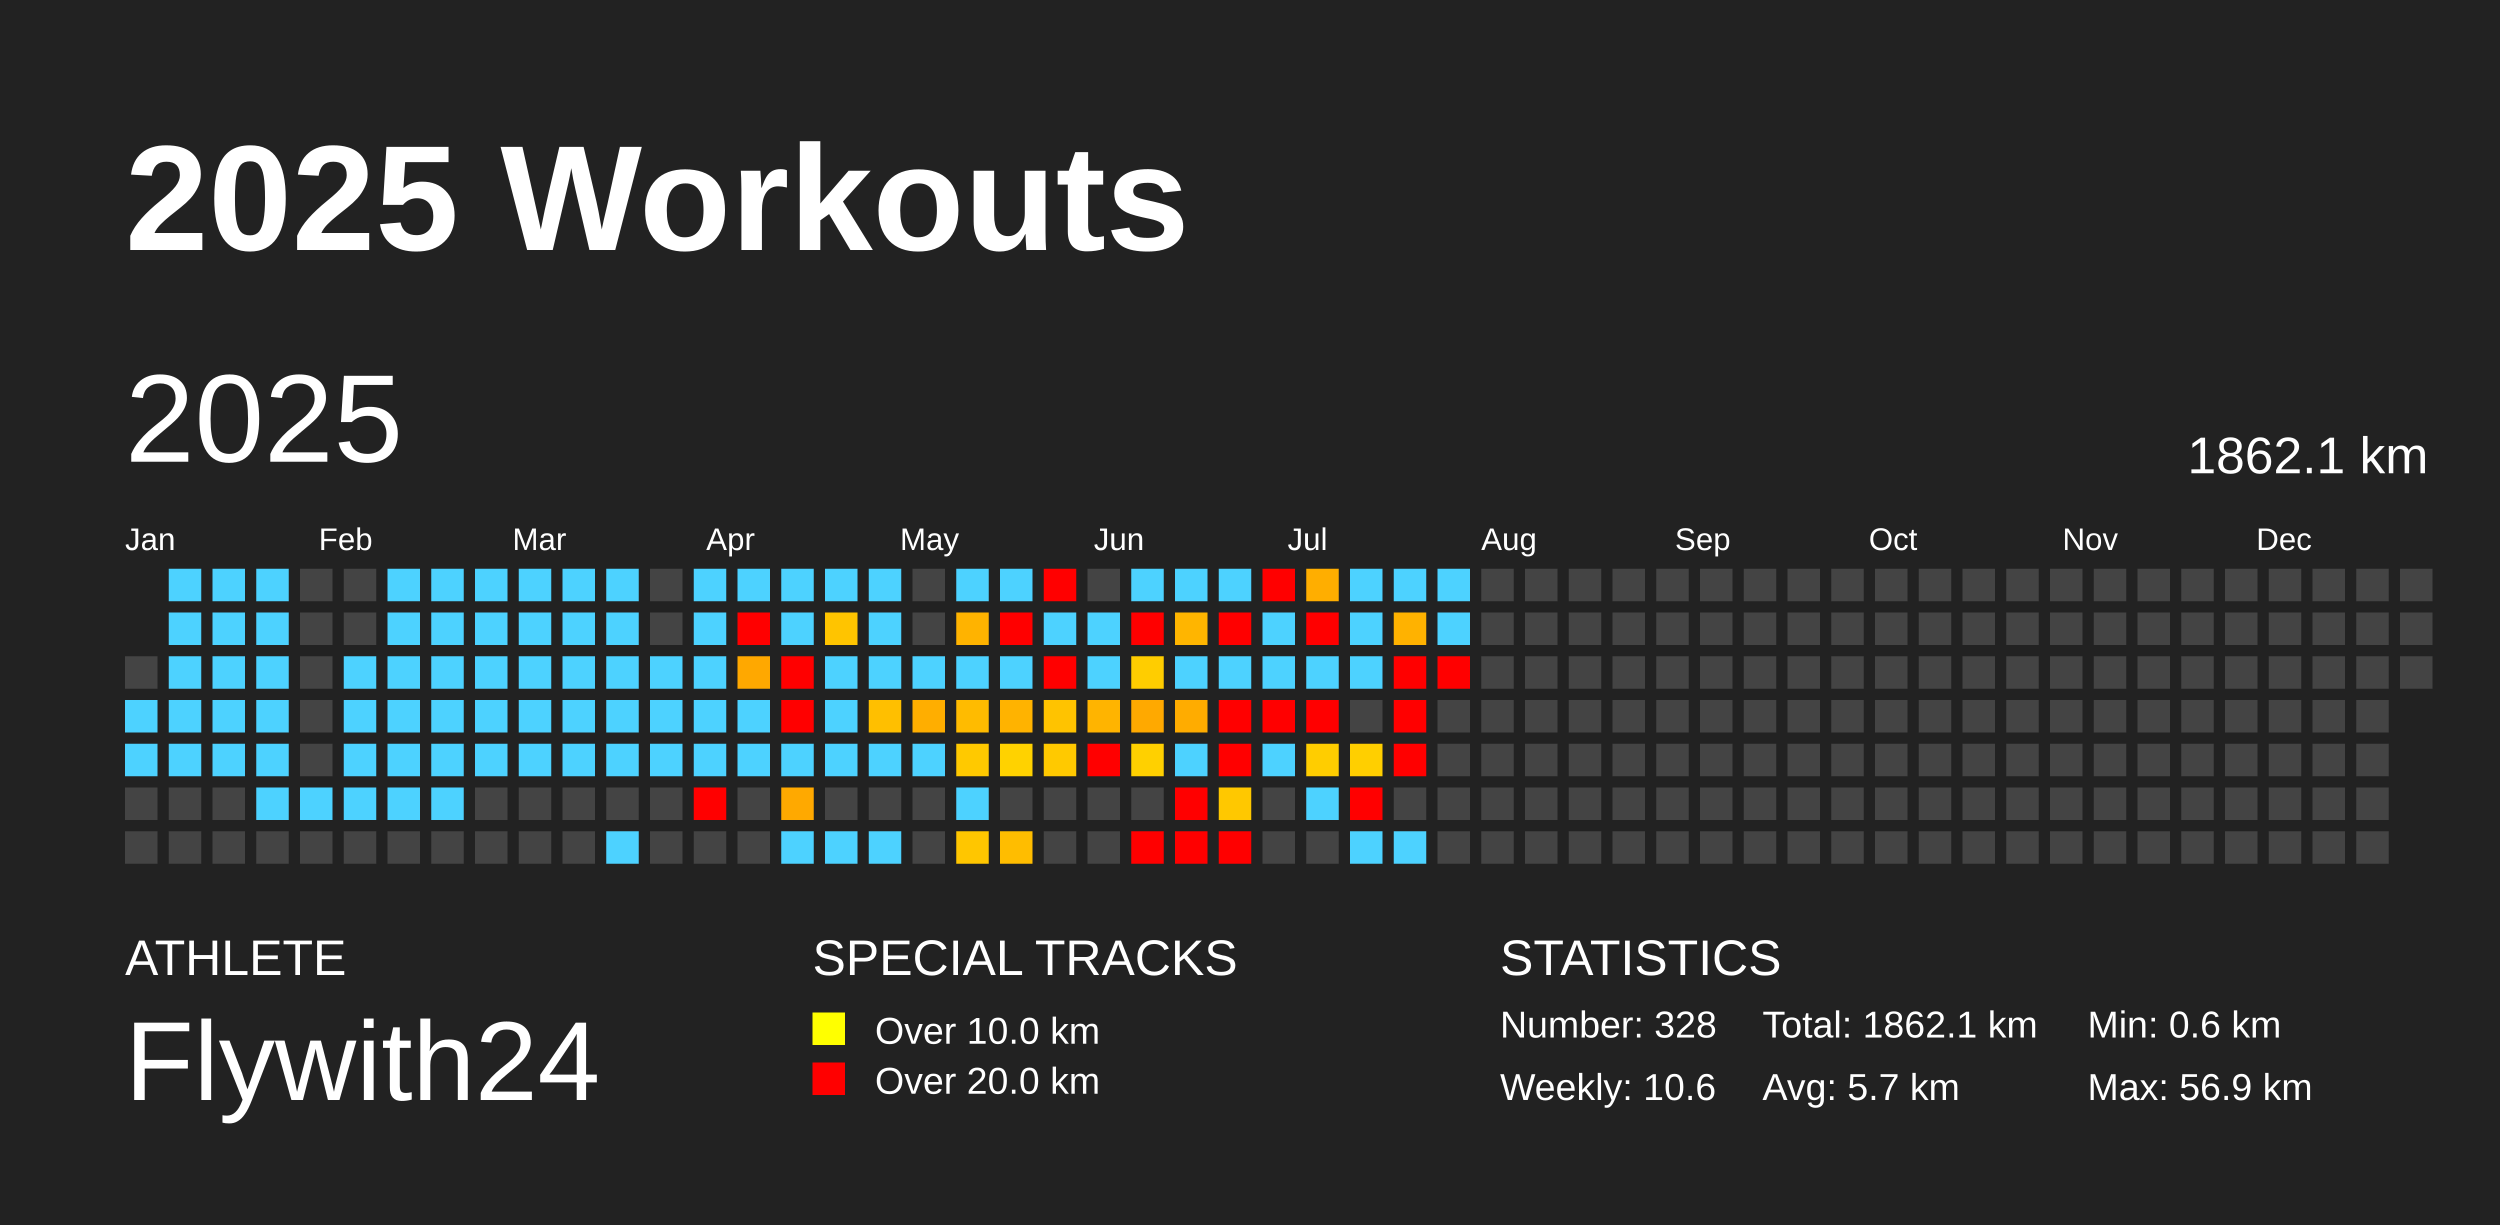
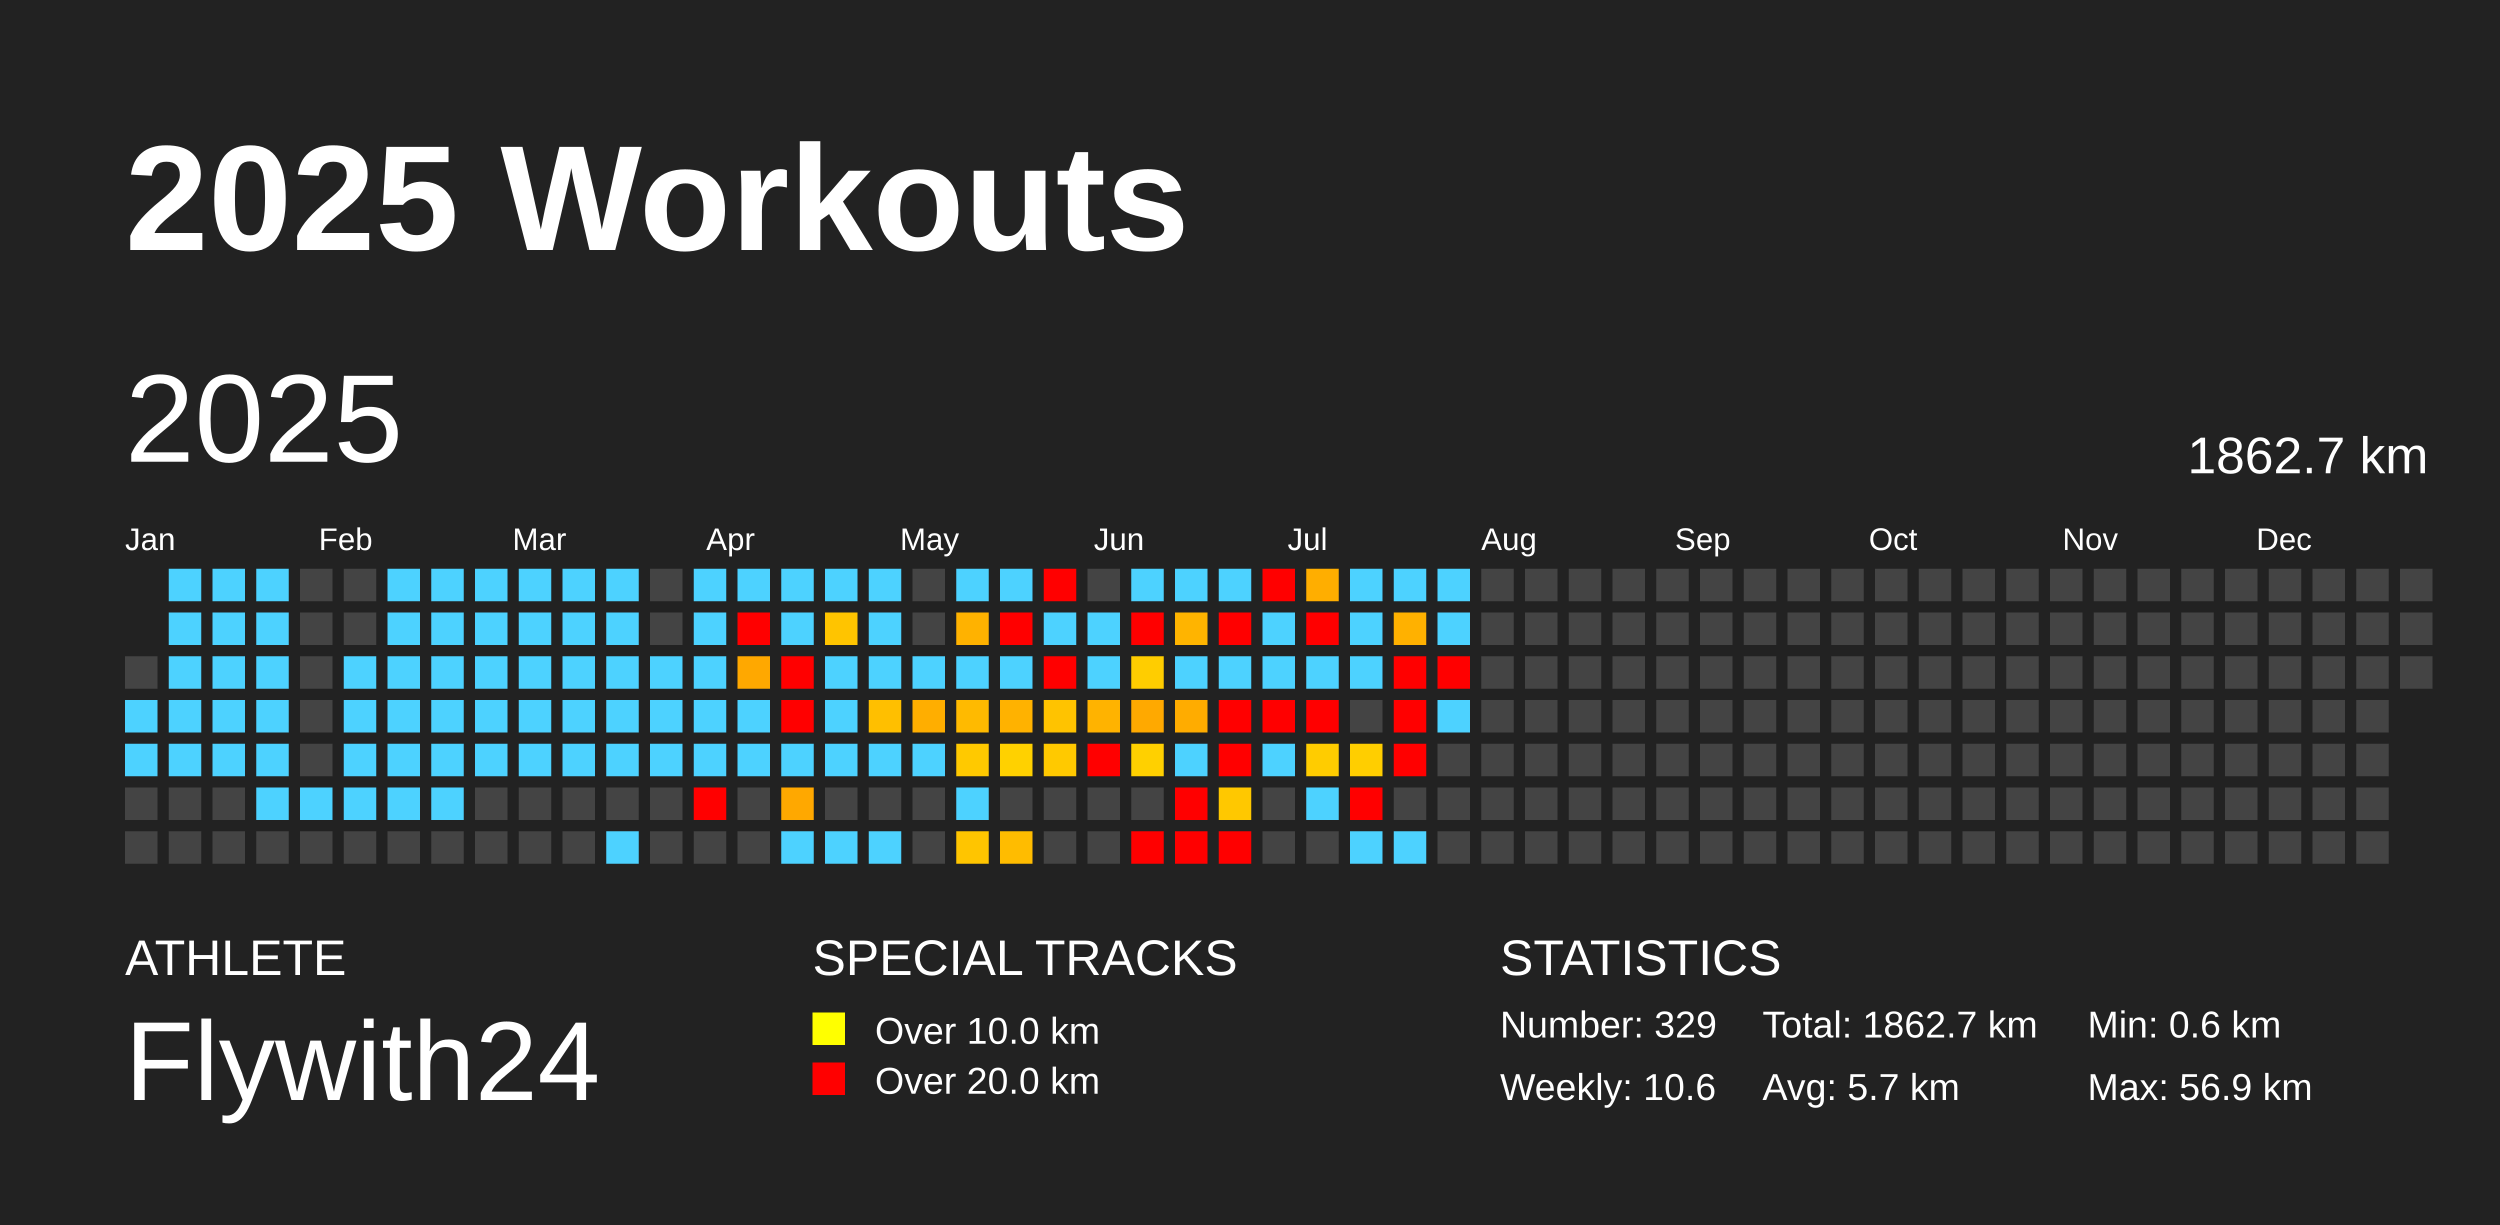
<svg xmlns="http://www.w3.org/2000/svg" baseProfile="full" height="98mm" version="1.1" viewBox="0,0,200,98" width="200mm">
  <defs />
  <rect fill="#222222" height="98" width="200" x="0" y="0" />
  <text fill="#FFFFFF" style="font-size:12px; font-family:Arial; font-weight:bold;" x="10" y="20">2025 Workouts</text>
  <text fill="#FFFFFF" style="font-size:4px; font-family:Arial" x="10" y="78">ATHLETE</text>
  <text fill="#FFFFFF" style="font-size:9px; font-family:Arial" x="10" y="88">Flywith24</text>
  <text fill="#FFFFFF" style="font-size:4px; font-family:Arial" x="65" y="78">SPECIAL TRACKS</text>
  <rect fill="yellow" height="2.6" width="2.6" x="65" y="81" />
  <text fill="#FFFFFF" style="font-size:3px; font-family:Arial" x="70" y="83.5">Over 10.0 km</text>
  <rect fill="red" height="2.6" width="2.6" x="65" y="85" />
  <text fill="#FFFFFF" style="font-size:3px; font-family:Arial" x="70" y="87.5">Over 20.0 km</text>
  <text fill="#FFFFFF" style="font-size:4px; font-family:Arial" x="120" y="78">STATISTICS</text>
-   <text fill="#FFFFFF" style="font-size:3px; font-family:Arial" x="120" y="83">Number: 328</text>
+   <text fill="#FFFFFF" style="font-size:3px; font-family:Arial" x="120" y="83">Number: 329</text>
  <text fill="#FFFFFF" style="font-size:3px; font-family:Arial" x="120" y="88">Weekly: 10.6</text>
-   <text fill="#FFFFFF" style="font-size:3px; font-family:Arial" x="141" y="83">Total: 1862.1 km</text>
+   <text fill="#FFFFFF" style="font-size:3px; font-family:Arial" x="141" y="83">Total: 1862.7 km</text>
  <text fill="#FFFFFF" style="font-size:3px; font-family:Arial" x="141" y="88">Avg: 5.7 km</text>
  <text fill="#FFFFFF" style="font-size:3px; font-family:Arial" x="167" y="83">Min: 0.6 km</text>
  <text fill="#FFFFFF" style="font-size:3px; font-family:Arial" x="167" y="88">Max: 56.9 km</text>
  <text dominant-baseline="hanging" fill="#FFFFFF" style="font-size:10.0px; font-family:Arial;" x="10" y="30">2025</text>
-   <text dominant-baseline="hanging" fill="#FFFFFF" style="font-size:4.125px; font-family:Arial;" x="175" y="35">1862.1 km</text>
+   <text dominant-baseline="hanging" fill="#FFFFFF" style="font-size:4.125px; font-family:Arial;" x="175" y="35">1862.7 km</text>
  <text fill="#FFFFFF" style="font-size:2.5px; font-family:Arial" x="10.0" y="44">Jan</text>
  <text fill="#FFFFFF" style="font-size:2.5px; font-family:Arial" x="25.5" y="44">Feb</text>
  <text fill="#FFFFFF" style="font-size:2.5px; font-family:Arial" x="41.0" y="44">Mar</text>
  <text fill="#FFFFFF" style="font-size:2.5px; font-family:Arial" x="56.5" y="44">Apr</text>
  <text fill="#FFFFFF" style="font-size:2.5px; font-family:Arial" x="72.0" y="44">May</text>
  <text fill="#FFFFFF" style="font-size:2.5px; font-family:Arial" x="87.5" y="44">Jun</text>
  <text fill="#FFFFFF" style="font-size:2.5px; font-family:Arial" x="103.0" y="44">Jul</text>
  <text fill="#FFFFFF" style="font-size:2.5px; font-family:Arial" x="118.5" y="44">Aug</text>
  <text fill="#FFFFFF" style="font-size:2.5px; font-family:Arial" x="134.0" y="44">Sep</text>
  <text fill="#FFFFFF" style="font-size:2.5px; font-family:Arial" x="149.5" y="44">Oct</text>
  <text fill="#FFFFFF" style="font-size:2.5px; font-family:Arial" x="165.0" y="44">Nov</text>
  <text fill="#FFFFFF" style="font-size:2.5px; font-family:Arial" x="180.5" y="44">Dec</text>
  <rect fill="#444444" height="2.6" width="2.6" x="10.0" y="52.5" />
  <rect fill="#4dd2ff" height="2.6" width="2.6" x="10.0" y="56.0" />
  <rect fill="#4dd2ff" height="2.6" width="2.6" x="10.0" y="59.5" />
  <rect fill="#444444" height="2.6" width="2.6" x="10.0" y="63.0" />
  <rect fill="#444444" height="2.6" width="2.6" x="10.0" y="66.5" />
  <rect fill="#4dd2ff" height="2.6" width="2.6" x="13.5" y="45.5" />
  <rect fill="#4dd2ff" height="2.6" width="2.6" x="13.5" y="49.0" />
  <rect fill="#4dd2ff" height="2.6" width="2.6" x="13.5" y="52.5" />
  <rect fill="#4dd2ff" height="2.6" width="2.6" x="13.5" y="56.0" />
  <rect fill="#4dd2ff" height="2.6" width="2.6" x="13.5" y="59.5" />
  <rect fill="#444444" height="2.6" width="2.6" x="13.5" y="63.0" />
  <rect fill="#444444" height="2.6" width="2.6" x="13.5" y="66.5" />
  <rect fill="#4dd2ff" height="2.6" width="2.6" x="17.0" y="45.5" />
  <rect fill="#4dd2ff" height="2.6" width="2.6" x="17.0" y="49.0" />
  <rect fill="#4dd2ff" height="2.6" width="2.6" x="17.0" y="52.5" />
  <rect fill="#4dd2ff" height="2.6" width="2.6" x="17.0" y="56.0" />
  <rect fill="#4dd2ff" height="2.6" width="2.6" x="17.0" y="59.5" />
  <rect fill="#444444" height="2.6" width="2.6" x="17.0" y="63.0" />
  <rect fill="#444444" height="2.6" width="2.6" x="17.0" y="66.5" />
  <rect fill="#4dd2ff" height="2.6" width="2.6" x="20.5" y="45.5" />
  <rect fill="#4dd2ff" height="2.6" width="2.6" x="20.5" y="49.0" />
  <rect fill="#4dd2ff" height="2.6" width="2.6" x="20.5" y="52.5" />
  <rect fill="#4dd2ff" height="2.6" width="2.6" x="20.5" y="56.0" />
  <rect fill="#4dd2ff" height="2.6" width="2.6" x="20.5" y="59.5" />
  <rect fill="#4dd2ff" height="2.6" width="2.6" x="20.5" y="63.0" />
  <rect fill="#444444" height="2.6" width="2.6" x="20.5" y="66.5" />
  <rect fill="#444444" height="2.6" width="2.6" x="24.0" y="45.5" />
  <rect fill="#444444" height="2.6" width="2.6" x="24.0" y="49.0" />
  <rect fill="#444444" height="2.6" width="2.6" x="24.0" y="52.5" />
  <rect fill="#444444" height="2.6" width="2.6" x="24.0" y="56.0" />
  <rect fill="#444444" height="2.6" width="2.6" x="24.0" y="59.5" />
  <rect fill="#4dd2ff" height="2.6" width="2.6" x="24.0" y="63.0" />
  <rect fill="#444444" height="2.6" width="2.6" x="24.0" y="66.5" />
  <rect fill="#444444" height="2.6" width="2.6" x="27.5" y="45.5" />
  <rect fill="#444444" height="2.6" width="2.6" x="27.5" y="49.0" />
  <rect fill="#4dd2ff" height="2.6" width="2.6" x="27.5" y="52.5" />
  <rect fill="#4dd2ff" height="2.6" width="2.6" x="27.5" y="56.0" />
  <rect fill="#4dd2ff" height="2.6" width="2.6" x="27.5" y="59.5" />
  <rect fill="#4dd2ff" height="2.6" width="2.6" x="27.5" y="63.0" />
  <rect fill="#444444" height="2.6" width="2.6" x="27.5" y="66.5" />
  <rect fill="#4dd2ff" height="2.6" width="2.6" x="31.0" y="45.5" />
  <rect fill="#4dd2ff" height="2.6" width="2.6" x="31.0" y="49.0" />
  <rect fill="#4dd2ff" height="2.6" width="2.6" x="31.0" y="52.5" />
  <rect fill="#4dd2ff" height="2.6" width="2.6" x="31.0" y="56.0" />
  <rect fill="#4dd2ff" height="2.6" width="2.6" x="31.0" y="59.5" />
  <rect fill="#4dd2ff" height="2.6" width="2.6" x="31.0" y="63.0" />
  <rect fill="#444444" height="2.6" width="2.6" x="31.0" y="66.5" />
  <rect fill="#4dd2ff" height="2.6" width="2.6" x="34.5" y="45.5" />
  <rect fill="#4dd2ff" height="2.6" width="2.6" x="34.5" y="49.0" />
  <rect fill="#4dd2ff" height="2.6" width="2.6" x="34.5" y="52.5" />
  <rect fill="#4dd2ff" height="2.6" width="2.6" x="34.5" y="56.0" />
  <rect fill="#4dd2ff" height="2.6" width="2.6" x="34.5" y="59.5" />
  <rect fill="#4dd2ff" height="2.6" width="2.6" x="34.5" y="63.0" />
  <rect fill="#444444" height="2.6" width="2.6" x="34.5" y="66.5" />
  <rect fill="#4dd2ff" height="2.6" width="2.6" x="38.0" y="45.5" />
  <rect fill="#4dd2ff" height="2.6" width="2.6" x="38.0" y="49.0" />
  <rect fill="#4dd2ff" height="2.6" width="2.6" x="38.0" y="52.5" />
  <rect fill="#4dd2ff" height="2.6" width="2.6" x="38.0" y="56.0" />
  <rect fill="#4dd2ff" height="2.6" width="2.6" x="38.0" y="59.5" />
  <rect fill="#444444" height="2.6" width="2.6" x="38.0" y="63.0" />
  <rect fill="#444444" height="2.6" width="2.6" x="38.0" y="66.5" />
  <rect fill="#4dd2ff" height="2.6" width="2.6" x="41.5" y="45.5" />
  <rect fill="#4dd2ff" height="2.6" width="2.6" x="41.5" y="49.0" />
  <rect fill="#4dd2ff" height="2.6" width="2.6" x="41.5" y="52.5" />
  <rect fill="#4dd2ff" height="2.6" width="2.6" x="41.5" y="56.0" />
  <rect fill="#4dd2ff" height="2.6" width="2.6" x="41.5" y="59.5" />
  <rect fill="#444444" height="2.6" width="2.6" x="41.5" y="63.0" />
  <rect fill="#444444" height="2.6" width="2.6" x="41.5" y="66.5" />
  <rect fill="#4dd2ff" height="2.6" width="2.6" x="45.0" y="45.5" />
  <rect fill="#4dd2ff" height="2.6" width="2.6" x="45.0" y="49.0" />
  <rect fill="#4dd2ff" height="2.6" width="2.6" x="45.0" y="52.5" />
  <rect fill="#4dd2ff" height="2.6" width="2.6" x="45.0" y="56.0" />
  <rect fill="#4dd2ff" height="2.6" width="2.6" x="45.0" y="59.5" />
  <rect fill="#444444" height="2.6" width="2.6" x="45.0" y="63.0" />
  <rect fill="#444444" height="2.6" width="2.6" x="45.0" y="66.5" />
  <rect fill="#4dd2ff" height="2.6" width="2.6" x="48.5" y="45.5" />
  <rect fill="#4dd2ff" height="2.6" width="2.6" x="48.5" y="49.0" />
  <rect fill="#4dd2ff" height="2.6" width="2.6" x="48.5" y="52.5" />
  <rect fill="#4dd2ff" height="2.6" width="2.6" x="48.5" y="56.0" />
  <rect fill="#4dd2ff" height="2.6" width="2.6" x="48.5" y="59.5" />
  <rect fill="#444444" height="2.6" width="2.6" x="48.5" y="63.0" />
  <rect fill="#4dd2ff" height="2.6" width="2.6" x="48.5" y="66.5" />
  <rect fill="#444444" height="2.6" width="2.6" x="52.0" y="45.5" />
  <rect fill="#444444" height="2.6" width="2.6" x="52.0" y="49.0" />
  <rect fill="#4dd2ff" height="2.6" width="2.6" x="52.0" y="52.5" />
  <rect fill="#4dd2ff" height="2.6" width="2.6" x="52.0" y="56.0" />
  <rect fill="#4dd2ff" height="2.6" width="2.6" x="52.0" y="59.5" />
  <rect fill="#444444" height="2.6" width="2.6" x="52.0" y="63.0" />
  <rect fill="#444444" height="2.6" width="2.6" x="52.0" y="66.5" />
  <rect fill="#4dd2ff" height="2.6" width="2.6" x="55.5" y="45.5" />
  <rect fill="#4dd2ff" height="2.6" width="2.6" x="55.5" y="49.0" />
  <rect fill="#4dd2ff" height="2.6" width="2.6" x="55.5" y="52.5" />
  <rect fill="#4dd2ff" height="2.6" width="2.6" x="55.5" y="56.0" />
  <rect fill="#4dd2ff" height="2.6" width="2.6" x="55.5" y="59.5" />
  <rect fill="red" height="2.6" width="2.6" x="55.5" y="63.0" />
  <rect fill="#444444" height="2.6" width="2.6" x="55.5" y="66.5" />
  <rect fill="#4dd2ff" height="2.6" width="2.6" x="59.0" y="45.5" />
  <rect fill="red" height="2.6" width="2.6" x="59.0" y="49.0" />
  <rect fill="#ffa800" height="2.6" width="2.6" x="59.0" y="52.5" />
  <rect fill="#4dd2ff" height="2.6" width="2.6" x="59.0" y="56.0" />
  <rect fill="#4dd2ff" height="2.6" width="2.6" x="59.0" y="59.5" />
  <rect fill="#444444" height="2.6" width="2.6" x="59.0" y="63.0" />
  <rect fill="#444444" height="2.6" width="2.6" x="59.0" y="66.5" />
  <rect fill="#4dd2ff" height="2.6" width="2.6" x="62.5" y="45.5" />
  <rect fill="#4dd2ff" height="2.6" width="2.6" x="62.5" y="49.0" />
  <rect fill="red" height="2.6" width="2.6" x="62.5" y="52.5" />
  <rect fill="red" height="2.6" width="2.6" x="62.5" y="56.0" />
  <rect fill="#4dd2ff" height="2.6" width="2.6" x="62.5" y="59.5" />
-   <rect fill="#ffa900" height="2.6" width="2.6" x="62.5" y="63.0" />
+   <rect fill="#ffa800" height="2.6" width="2.6" x="62.5" y="63.0" />
  <rect fill="#4dd2ff" height="2.6" width="2.6" x="62.5" y="66.5" />
  <rect fill="#4dd2ff" height="2.6" width="2.6" x="66.0" y="45.5" />
  <rect fill="#ffc400" height="2.6" width="2.6" x="66.0" y="49.0" />
  <rect fill="#4dd2ff" height="2.6" width="2.6" x="66.0" y="52.5" />
  <rect fill="#4dd2ff" height="2.6" width="2.6" x="66.0" y="56.0" />
  <rect fill="#4dd2ff" height="2.6" width="2.6" x="66.0" y="59.5" />
  <rect fill="#444444" height="2.6" width="2.6" x="66.0" y="63.0" />
  <rect fill="#4dd2ff" height="2.6" width="2.6" x="66.0" y="66.5" />
  <rect fill="#4dd2ff" height="2.6" width="2.6" x="69.5" y="45.5" />
  <rect fill="#4dd2ff" height="2.6" width="2.6" x="69.5" y="49.0" />
  <rect fill="#4dd2ff" height="2.6" width="2.6" x="69.5" y="52.5" />
  <rect fill="#ffbf00" height="2.6" width="2.6" x="69.5" y="56.0" />
  <rect fill="#4dd2ff" height="2.6" width="2.6" x="69.5" y="59.5" />
  <rect fill="#444444" height="2.6" width="2.6" x="69.5" y="63.0" />
  <rect fill="#4dd2ff" height="2.6" width="2.6" x="69.5" y="66.5" />
  <rect fill="#444444" height="2.6" width="2.6" x="73.0" y="45.5" />
  <rect fill="#444444" height="2.6" width="2.6" x="73.0" y="49.0" />
  <rect fill="#4dd2ff" height="2.6" width="2.6" x="73.0" y="52.5" />
  <rect fill="#ffae00" height="2.6" width="2.6" x="73.0" y="56.0" />
  <rect fill="#4dd2ff" height="2.6" width="2.6" x="73.0" y="59.5" />
  <rect fill="#444444" height="2.6" width="2.6" x="73.0" y="63.0" />
  <rect fill="#444444" height="2.6" width="2.6" x="73.0" y="66.5" />
  <rect fill="#4dd2ff" height="2.6" width="2.6" x="76.5" y="45.5" />
-   <rect fill="#ffb300" height="2.6" width="2.6" x="76.5" y="49.0" />
+   <rect fill="#ffb200" height="2.6" width="2.6" x="76.5" y="49.0" />
  <rect fill="#4dd2ff" height="2.6" width="2.6" x="76.5" y="52.5" />
-   <rect fill="#ffbb00" height="2.6" width="2.6" x="76.5" y="56.0" />
+   <rect fill="#ffba00" height="2.6" width="2.6" x="76.5" y="56.0" />
  <rect fill="#ffc900" height="2.6" width="2.6" x="76.5" y="59.5" />
  <rect fill="#4dd2ff" height="2.6" width="2.6" x="76.5" y="63.0" />
-   <rect fill="#ffc600" height="2.6" width="2.6" x="76.5" y="66.5" />
+   <rect fill="#ffc500" height="2.6" width="2.6" x="76.5" y="66.5" />
  <rect fill="#4dd2ff" height="2.6" width="2.6" x="80.0" y="45.5" />
  <rect fill="red" height="2.6" width="2.6" x="80.0" y="49.0" />
  <rect fill="#4dd2ff" height="2.6" width="2.6" x="80.0" y="52.5" />
-   <rect fill="#ffb300" height="2.6" width="2.6" x="80.0" y="56.0" />
-   <rect fill="#ffd200" height="2.6" width="2.6" x="80.0" y="59.5" />
+   <rect fill="#ffb200" height="2.6" width="2.6" x="80.0" y="56.0" />
+   <rect fill="#ffd100" height="2.6" width="2.6" x="80.0" y="59.5" />
  <rect fill="#444444" height="2.6" width="2.6" x="80.0" y="63.0" />
-   <rect fill="#ffbd00" height="2.6" width="2.6" x="80.0" y="66.5" />
+   <rect fill="#ffbc00" height="2.6" width="2.6" x="80.0" y="66.5" />
  <rect fill="red" height="2.6" width="2.6" x="83.5" y="45.5" />
  <rect fill="#4dd2ff" height="2.6" width="2.6" x="83.5" y="49.0" />
  <rect fill="red" height="2.6" width="2.6" x="83.5" y="52.5" />
  <rect fill="#ffc300" height="2.6" width="2.6" x="83.5" y="56.0" />
  <rect fill="#ffc900" height="2.6" width="2.6" x="83.5" y="59.5" />
  <rect fill="#444444" height="2.6" width="2.6" x="83.5" y="63.0" />
  <rect fill="#444444" height="2.6" width="2.6" x="83.5" y="66.5" />
  <rect fill="#444444" height="2.6" width="2.6" x="87.0" y="45.5" />
  <rect fill="#4dd2ff" height="2.6" width="2.6" x="87.0" y="49.0" />
  <rect fill="#4dd2ff" height="2.6" width="2.6" x="87.0" y="52.5" />
-   <rect fill="#ffb400" height="2.6" width="2.6" x="87.0" y="56.0" />
+   <rect fill="#ffb300" height="2.6" width="2.6" x="87.0" y="56.0" />
  <rect fill="red" height="2.6" width="2.6" x="87.0" y="59.5" />
  <rect fill="#444444" height="2.6" width="2.6" x="87.0" y="63.0" />
  <rect fill="#444444" height="2.6" width="2.6" x="87.0" y="66.5" />
  <rect fill="#4dd2ff" height="2.6" width="2.6" x="90.5" y="45.5" />
  <rect fill="red" height="2.6" width="2.6" x="90.5" y="49.0" />
  <rect fill="#ffcd00" height="2.6" width="2.6" x="90.5" y="52.5" />
  <rect fill="#ffa900" height="2.6" width="2.6" x="90.5" y="56.0" />
  <rect fill="#ffd000" height="2.6" width="2.6" x="90.5" y="59.5" />
  <rect fill="#444444" height="2.6" width="2.6" x="90.5" y="63.0" />
  <rect fill="red" height="2.6" width="2.6" x="90.5" y="66.5" />
  <rect fill="#4dd2ff" height="2.6" width="2.6" x="94.0" y="45.5" />
-   <rect fill="#ffb500" height="2.6" width="2.6" x="94.0" y="49.0" />
+   <rect fill="#ffb400" height="2.6" width="2.6" x="94.0" y="49.0" />
  <rect fill="#4dd2ff" height="2.6" width="2.6" x="94.0" y="52.5" />
  <rect fill="#ffac00" height="2.6" width="2.6" x="94.0" y="56.0" />
  <rect fill="#4dd2ff" height="2.6" width="2.6" x="94.0" y="59.5" />
  <rect fill="red" height="2.6" width="2.6" x="94.0" y="63.0" />
  <rect fill="red" height="2.6" width="2.6" x="94.0" y="66.5" />
  <rect fill="#4dd2ff" height="2.6" width="2.6" x="97.5" y="45.5" />
  <rect fill="red" height="2.6" width="2.6" x="97.5" y="49.0" />
  <rect fill="#4dd2ff" height="2.6" width="2.6" x="97.5" y="52.5" />
  <rect fill="red" height="2.6" width="2.6" x="97.5" y="56.0" />
  <rect fill="red" height="2.6" width="2.6" x="97.5" y="59.5" />
  <rect fill="#ffc800" height="2.6" width="2.6" x="97.5" y="63.0" />
  <rect fill="red" height="2.6" width="2.6" x="97.5" y="66.5" />
  <rect fill="red" height="2.6" width="2.6" x="101.0" y="45.5" />
  <rect fill="#4dd2ff" height="2.6" width="2.6" x="101.0" y="49.0" />
  <rect fill="#4dd2ff" height="2.6" width="2.6" x="101.0" y="52.5" />
  <rect fill="red" height="2.6" width="2.6" x="101.0" y="56.0" />
  <rect fill="#4dd2ff" height="2.6" width="2.6" x="101.0" y="59.5" />
  <rect fill="#444444" height="2.6" width="2.6" x="101.0" y="63.0" />
  <rect fill="#444444" height="2.6" width="2.6" x="101.0" y="66.5" />
  <rect fill="#ffae00" height="2.6" width="2.6" x="104.5" y="45.5" />
  <rect fill="red" height="2.6" width="2.6" x="104.5" y="49.0" />
  <rect fill="#4dd2ff" height="2.6" width="2.6" x="104.5" y="52.5" />
  <rect fill="red" height="2.6" width="2.6" x="104.5" y="56.0" />
-   <rect fill="#ffcd00" height="2.6" width="2.6" x="104.5" y="59.5" />
+   <rect fill="#ffcc00" height="2.6" width="2.6" x="104.5" y="59.5" />
  <rect fill="#4dd2ff" height="2.6" width="2.6" x="104.5" y="63.0" />
  <rect fill="#444444" height="2.6" width="2.6" x="104.5" y="66.5" />
  <rect fill="#4dd2ff" height="2.6" width="2.6" x="108.0" y="45.5" />
  <rect fill="#4dd2ff" height="2.6" width="2.6" x="108.0" y="49.0" />
  <rect fill="#4dd2ff" height="2.6" width="2.6" x="108.0" y="52.5" />
  <rect fill="#444444" height="2.6" width="2.6" x="108.0" y="56.0" />
-   <rect fill="#ffcf00" height="2.6" width="2.6" x="108.0" y="59.5" />
+   <rect fill="#ffce00" height="2.6" width="2.6" x="108.0" y="59.5" />
  <rect fill="red" height="2.6" width="2.6" x="108.0" y="63.0" />
  <rect fill="#4dd2ff" height="2.6" width="2.6" x="108.0" y="66.5" />
  <rect fill="#4dd2ff" height="2.6" width="2.6" x="111.5" y="45.5" />
-   <rect fill="#ffb200" height="2.6" width="2.6" x="111.5" y="49.0" />
+   <rect fill="#ffb100" height="2.6" width="2.6" x="111.5" y="49.0" />
  <rect fill="red" height="2.6" width="2.6" x="111.5" y="52.5" />
  <rect fill="red" height="2.6" width="2.6" x="111.5" y="56.0" />
  <rect fill="red" height="2.6" width="2.6" x="111.5" y="59.5" />
  <rect fill="#444444" height="2.6" width="2.6" x="111.5" y="63.0" />
  <rect fill="#4dd2ff" height="2.6" width="2.6" x="111.5" y="66.5" />
  <rect fill="#4dd2ff" height="2.6" width="2.6" x="115.0" y="45.5" />
  <rect fill="#4dd2ff" height="2.6" width="2.6" x="115.0" y="49.0" />
  <rect fill="red" height="2.6" width="2.6" x="115.0" y="52.5" />
-   <rect fill="#444444" height="2.6" width="2.6" x="115.0" y="56.0" />
+   <rect fill="#4dd2ff" height="2.6" width="2.6" x="115.0" y="56.0" />
  <rect fill="#444444" height="2.6" width="2.6" x="115.0" y="59.5" />
  <rect fill="#444444" height="2.6" width="2.6" x="115.0" y="63.0" />
  <rect fill="#444444" height="2.6" width="2.6" x="115.0" y="66.5" />
  <rect fill="#444444" height="2.6" width="2.6" x="118.5" y="45.5" />
  <rect fill="#444444" height="2.6" width="2.6" x="118.5" y="49.0" />
  <rect fill="#444444" height="2.6" width="2.6" x="118.5" y="52.5" />
  <rect fill="#444444" height="2.6" width="2.6" x="118.5" y="56.0" />
  <rect fill="#444444" height="2.6" width="2.6" x="118.5" y="59.5" />
  <rect fill="#444444" height="2.6" width="2.6" x="118.5" y="63.0" />
  <rect fill="#444444" height="2.6" width="2.6" x="118.5" y="66.5" />
  <rect fill="#444444" height="2.6" width="2.6" x="122.0" y="45.5" />
  <rect fill="#444444" height="2.6" width="2.6" x="122.0" y="49.0" />
  <rect fill="#444444" height="2.6" width="2.6" x="122.0" y="52.5" />
  <rect fill="#444444" height="2.6" width="2.6" x="122.0" y="56.0" />
  <rect fill="#444444" height="2.6" width="2.6" x="122.0" y="59.5" />
  <rect fill="#444444" height="2.6" width="2.6" x="122.0" y="63.0" />
  <rect fill="#444444" height="2.6" width="2.6" x="122.0" y="66.5" />
  <rect fill="#444444" height="2.6" width="2.6" x="125.5" y="45.5" />
  <rect fill="#444444" height="2.6" width="2.6" x="125.5" y="49.0" />
  <rect fill="#444444" height="2.6" width="2.6" x="125.5" y="52.5" />
  <rect fill="#444444" height="2.6" width="2.6" x="125.5" y="56.0" />
  <rect fill="#444444" height="2.6" width="2.6" x="125.5" y="59.5" />
  <rect fill="#444444" height="2.6" width="2.6" x="125.5" y="63.0" />
  <rect fill="#444444" height="2.6" width="2.6" x="125.5" y="66.5" />
  <rect fill="#444444" height="2.6" width="2.6" x="129.0" y="45.5" />
  <rect fill="#444444" height="2.6" width="2.6" x="129.0" y="49.0" />
  <rect fill="#444444" height="2.6" width="2.6" x="129.0" y="52.5" />
  <rect fill="#444444" height="2.6" width="2.6" x="129.0" y="56.0" />
  <rect fill="#444444" height="2.6" width="2.6" x="129.0" y="59.5" />
  <rect fill="#444444" height="2.6" width="2.6" x="129.0" y="63.0" />
  <rect fill="#444444" height="2.6" width="2.6" x="129.0" y="66.5" />
  <rect fill="#444444" height="2.6" width="2.6" x="132.5" y="45.5" />
  <rect fill="#444444" height="2.6" width="2.6" x="132.5" y="49.0" />
  <rect fill="#444444" height="2.6" width="2.6" x="132.5" y="52.5" />
  <rect fill="#444444" height="2.6" width="2.6" x="132.5" y="56.0" />
  <rect fill="#444444" height="2.6" width="2.6" x="132.5" y="59.5" />
  <rect fill="#444444" height="2.6" width="2.6" x="132.5" y="63.0" />
  <rect fill="#444444" height="2.6" width="2.6" x="132.5" y="66.5" />
  <rect fill="#444444" height="2.6" width="2.6" x="136.0" y="45.5" />
  <rect fill="#444444" height="2.6" width="2.6" x="136.0" y="49.0" />
  <rect fill="#444444" height="2.6" width="2.6" x="136.0" y="52.5" />
  <rect fill="#444444" height="2.6" width="2.6" x="136.0" y="56.0" />
  <rect fill="#444444" height="2.6" width="2.6" x="136.0" y="59.5" />
  <rect fill="#444444" height="2.6" width="2.6" x="136.0" y="63.0" />
  <rect fill="#444444" height="2.6" width="2.6" x="136.0" y="66.5" />
  <rect fill="#444444" height="2.6" width="2.6" x="139.5" y="45.5" />
  <rect fill="#444444" height="2.6" width="2.6" x="139.5" y="49.0" />
  <rect fill="#444444" height="2.6" width="2.6" x="139.5" y="52.5" />
  <rect fill="#444444" height="2.6" width="2.6" x="139.5" y="56.0" />
  <rect fill="#444444" height="2.6" width="2.6" x="139.5" y="59.5" />
  <rect fill="#444444" height="2.6" width="2.6" x="139.5" y="63.0" />
  <rect fill="#444444" height="2.6" width="2.6" x="139.5" y="66.5" />
  <rect fill="#444444" height="2.6" width="2.6" x="143.0" y="45.5" />
  <rect fill="#444444" height="2.6" width="2.6" x="143.0" y="49.0" />
  <rect fill="#444444" height="2.6" width="2.6" x="143.0" y="52.5" />
  <rect fill="#444444" height="2.6" width="2.6" x="143.0" y="56.0" />
  <rect fill="#444444" height="2.6" width="2.6" x="143.0" y="59.5" />
  <rect fill="#444444" height="2.6" width="2.6" x="143.0" y="63.0" />
  <rect fill="#444444" height="2.6" width="2.6" x="143.0" y="66.5" />
  <rect fill="#444444" height="2.6" width="2.6" x="146.5" y="45.5" />
  <rect fill="#444444" height="2.6" width="2.6" x="146.5" y="49.0" />
  <rect fill="#444444" height="2.6" width="2.6" x="146.5" y="52.5" />
  <rect fill="#444444" height="2.6" width="2.6" x="146.5" y="56.0" />
  <rect fill="#444444" height="2.6" width="2.6" x="146.5" y="59.5" />
  <rect fill="#444444" height="2.6" width="2.6" x="146.5" y="63.0" />
  <rect fill="#444444" height="2.6" width="2.6" x="146.5" y="66.5" />
  <rect fill="#444444" height="2.6" width="2.6" x="150.0" y="45.5" />
  <rect fill="#444444" height="2.6" width="2.6" x="150.0" y="49.0" />
  <rect fill="#444444" height="2.6" width="2.6" x="150.0" y="52.5" />
  <rect fill="#444444" height="2.6" width="2.6" x="150.0" y="56.0" />
  <rect fill="#444444" height="2.6" width="2.6" x="150.0" y="59.5" />
  <rect fill="#444444" height="2.6" width="2.6" x="150.0" y="63.0" />
  <rect fill="#444444" height="2.6" width="2.6" x="150.0" y="66.5" />
  <rect fill="#444444" height="2.6" width="2.6" x="153.5" y="45.5" />
  <rect fill="#444444" height="2.6" width="2.6" x="153.5" y="49.0" />
  <rect fill="#444444" height="2.6" width="2.6" x="153.5" y="52.5" />
  <rect fill="#444444" height="2.6" width="2.6" x="153.5" y="56.0" />
  <rect fill="#444444" height="2.6" width="2.6" x="153.5" y="59.5" />
  <rect fill="#444444" height="2.6" width="2.6" x="153.5" y="63.0" />
  <rect fill="#444444" height="2.6" width="2.6" x="153.5" y="66.5" />
  <rect fill="#444444" height="2.6" width="2.6" x="157.0" y="45.5" />
  <rect fill="#444444" height="2.6" width="2.6" x="157.0" y="49.0" />
  <rect fill="#444444" height="2.6" width="2.6" x="157.0" y="52.5" />
  <rect fill="#444444" height="2.6" width="2.6" x="157.0" y="56.0" />
  <rect fill="#444444" height="2.6" width="2.6" x="157.0" y="59.5" />
  <rect fill="#444444" height="2.6" width="2.6" x="157.0" y="63.0" />
  <rect fill="#444444" height="2.6" width="2.6" x="157.0" y="66.5" />
  <rect fill="#444444" height="2.6" width="2.6" x="160.5" y="45.5" />
  <rect fill="#444444" height="2.6" width="2.6" x="160.5" y="49.0" />
  <rect fill="#444444" height="2.6" width="2.6" x="160.5" y="52.5" />
  <rect fill="#444444" height="2.6" width="2.6" x="160.5" y="56.0" />
  <rect fill="#444444" height="2.6" width="2.6" x="160.5" y="59.5" />
  <rect fill="#444444" height="2.6" width="2.6" x="160.5" y="63.0" />
  <rect fill="#444444" height="2.6" width="2.6" x="160.5" y="66.5" />
  <rect fill="#444444" height="2.6" width="2.6" x="164.0" y="45.5" />
  <rect fill="#444444" height="2.6" width="2.6" x="164.0" y="49.0" />
  <rect fill="#444444" height="2.6" width="2.6" x="164.0" y="52.5" />
  <rect fill="#444444" height="2.6" width="2.6" x="164.0" y="56.0" />
  <rect fill="#444444" height="2.6" width="2.6" x="164.0" y="59.5" />
  <rect fill="#444444" height="2.6" width="2.6" x="164.0" y="63.0" />
  <rect fill="#444444" height="2.6" width="2.6" x="164.0" y="66.5" />
  <rect fill="#444444" height="2.6" width="2.6" x="167.5" y="45.5" />
  <rect fill="#444444" height="2.6" width="2.6" x="167.5" y="49.0" />
  <rect fill="#444444" height="2.6" width="2.6" x="167.5" y="52.5" />
  <rect fill="#444444" height="2.6" width="2.6" x="167.5" y="56.0" />
  <rect fill="#444444" height="2.6" width="2.6" x="167.5" y="59.5" />
  <rect fill="#444444" height="2.6" width="2.6" x="167.5" y="63.0" />
  <rect fill="#444444" height="2.6" width="2.6" x="167.5" y="66.5" />
  <rect fill="#444444" height="2.6" width="2.6" x="171.0" y="45.5" />
  <rect fill="#444444" height="2.6" width="2.6" x="171.0" y="49.0" />
  <rect fill="#444444" height="2.6" width="2.6" x="171.0" y="52.5" />
  <rect fill="#444444" height="2.6" width="2.6" x="171.0" y="56.0" />
  <rect fill="#444444" height="2.6" width="2.6" x="171.0" y="59.5" />
  <rect fill="#444444" height="2.6" width="2.6" x="171.0" y="63.0" />
  <rect fill="#444444" height="2.6" width="2.6" x="171.0" y="66.5" />
  <rect fill="#444444" height="2.6" width="2.6" x="174.5" y="45.5" />
  <rect fill="#444444" height="2.6" width="2.6" x="174.5" y="49.0" />
  <rect fill="#444444" height="2.6" width="2.6" x="174.5" y="52.5" />
  <rect fill="#444444" height="2.6" width="2.6" x="174.5" y="56.0" />
  <rect fill="#444444" height="2.6" width="2.6" x="174.5" y="59.5" />
  <rect fill="#444444" height="2.6" width="2.6" x="174.5" y="63.0" />
  <rect fill="#444444" height="2.6" width="2.6" x="174.5" y="66.5" />
  <rect fill="#444444" height="2.6" width="2.6" x="178.0" y="45.5" />
  <rect fill="#444444" height="2.6" width="2.6" x="178.0" y="49.0" />
  <rect fill="#444444" height="2.6" width="2.6" x="178.0" y="52.5" />
  <rect fill="#444444" height="2.6" width="2.6" x="178.0" y="56.0" />
  <rect fill="#444444" height="2.6" width="2.6" x="178.0" y="59.5" />
  <rect fill="#444444" height="2.6" width="2.6" x="178.0" y="63.0" />
  <rect fill="#444444" height="2.6" width="2.6" x="178.0" y="66.5" />
  <rect fill="#444444" height="2.6" width="2.6" x="181.5" y="45.5" />
  <rect fill="#444444" height="2.6" width="2.6" x="181.5" y="49.0" />
  <rect fill="#444444" height="2.6" width="2.6" x="181.5" y="52.5" />
  <rect fill="#444444" height="2.6" width="2.6" x="181.5" y="56.0" />
  <rect fill="#444444" height="2.6" width="2.6" x="181.5" y="59.5" />
  <rect fill="#444444" height="2.6" width="2.6" x="181.5" y="63.0" />
  <rect fill="#444444" height="2.6" width="2.6" x="181.5" y="66.5" />
  <rect fill="#444444" height="2.6" width="2.6" x="185.0" y="45.5" />
  <rect fill="#444444" height="2.6" width="2.6" x="185.0" y="49.0" />
  <rect fill="#444444" height="2.6" width="2.6" x="185.0" y="52.5" />
  <rect fill="#444444" height="2.6" width="2.6" x="185.0" y="56.0" />
  <rect fill="#444444" height="2.6" width="2.6" x="185.0" y="59.5" />
  <rect fill="#444444" height="2.6" width="2.6" x="185.0" y="63.0" />
  <rect fill="#444444" height="2.6" width="2.6" x="185.0" y="66.5" />
  <rect fill="#444444" height="2.6" width="2.6" x="188.5" y="45.5" />
  <rect fill="#444444" height="2.6" width="2.6" x="188.5" y="49.0" />
  <rect fill="#444444" height="2.6" width="2.6" x="188.5" y="52.5" />
  <rect fill="#444444" height="2.6" width="2.6" x="188.5" y="56.0" />
  <rect fill="#444444" height="2.6" width="2.6" x="188.5" y="59.5" />
  <rect fill="#444444" height="2.6" width="2.6" x="188.5" y="63.0" />
  <rect fill="#444444" height="2.6" width="2.6" x="188.5" y="66.5" />
  <rect fill="#444444" height="2.6" width="2.6" x="192.0" y="45.5" />
  <rect fill="#444444" height="2.6" width="2.6" x="192.0" y="49.0" />
  <rect fill="#444444" height="2.6" width="2.6" x="192.0" y="52.5" />
</svg>
